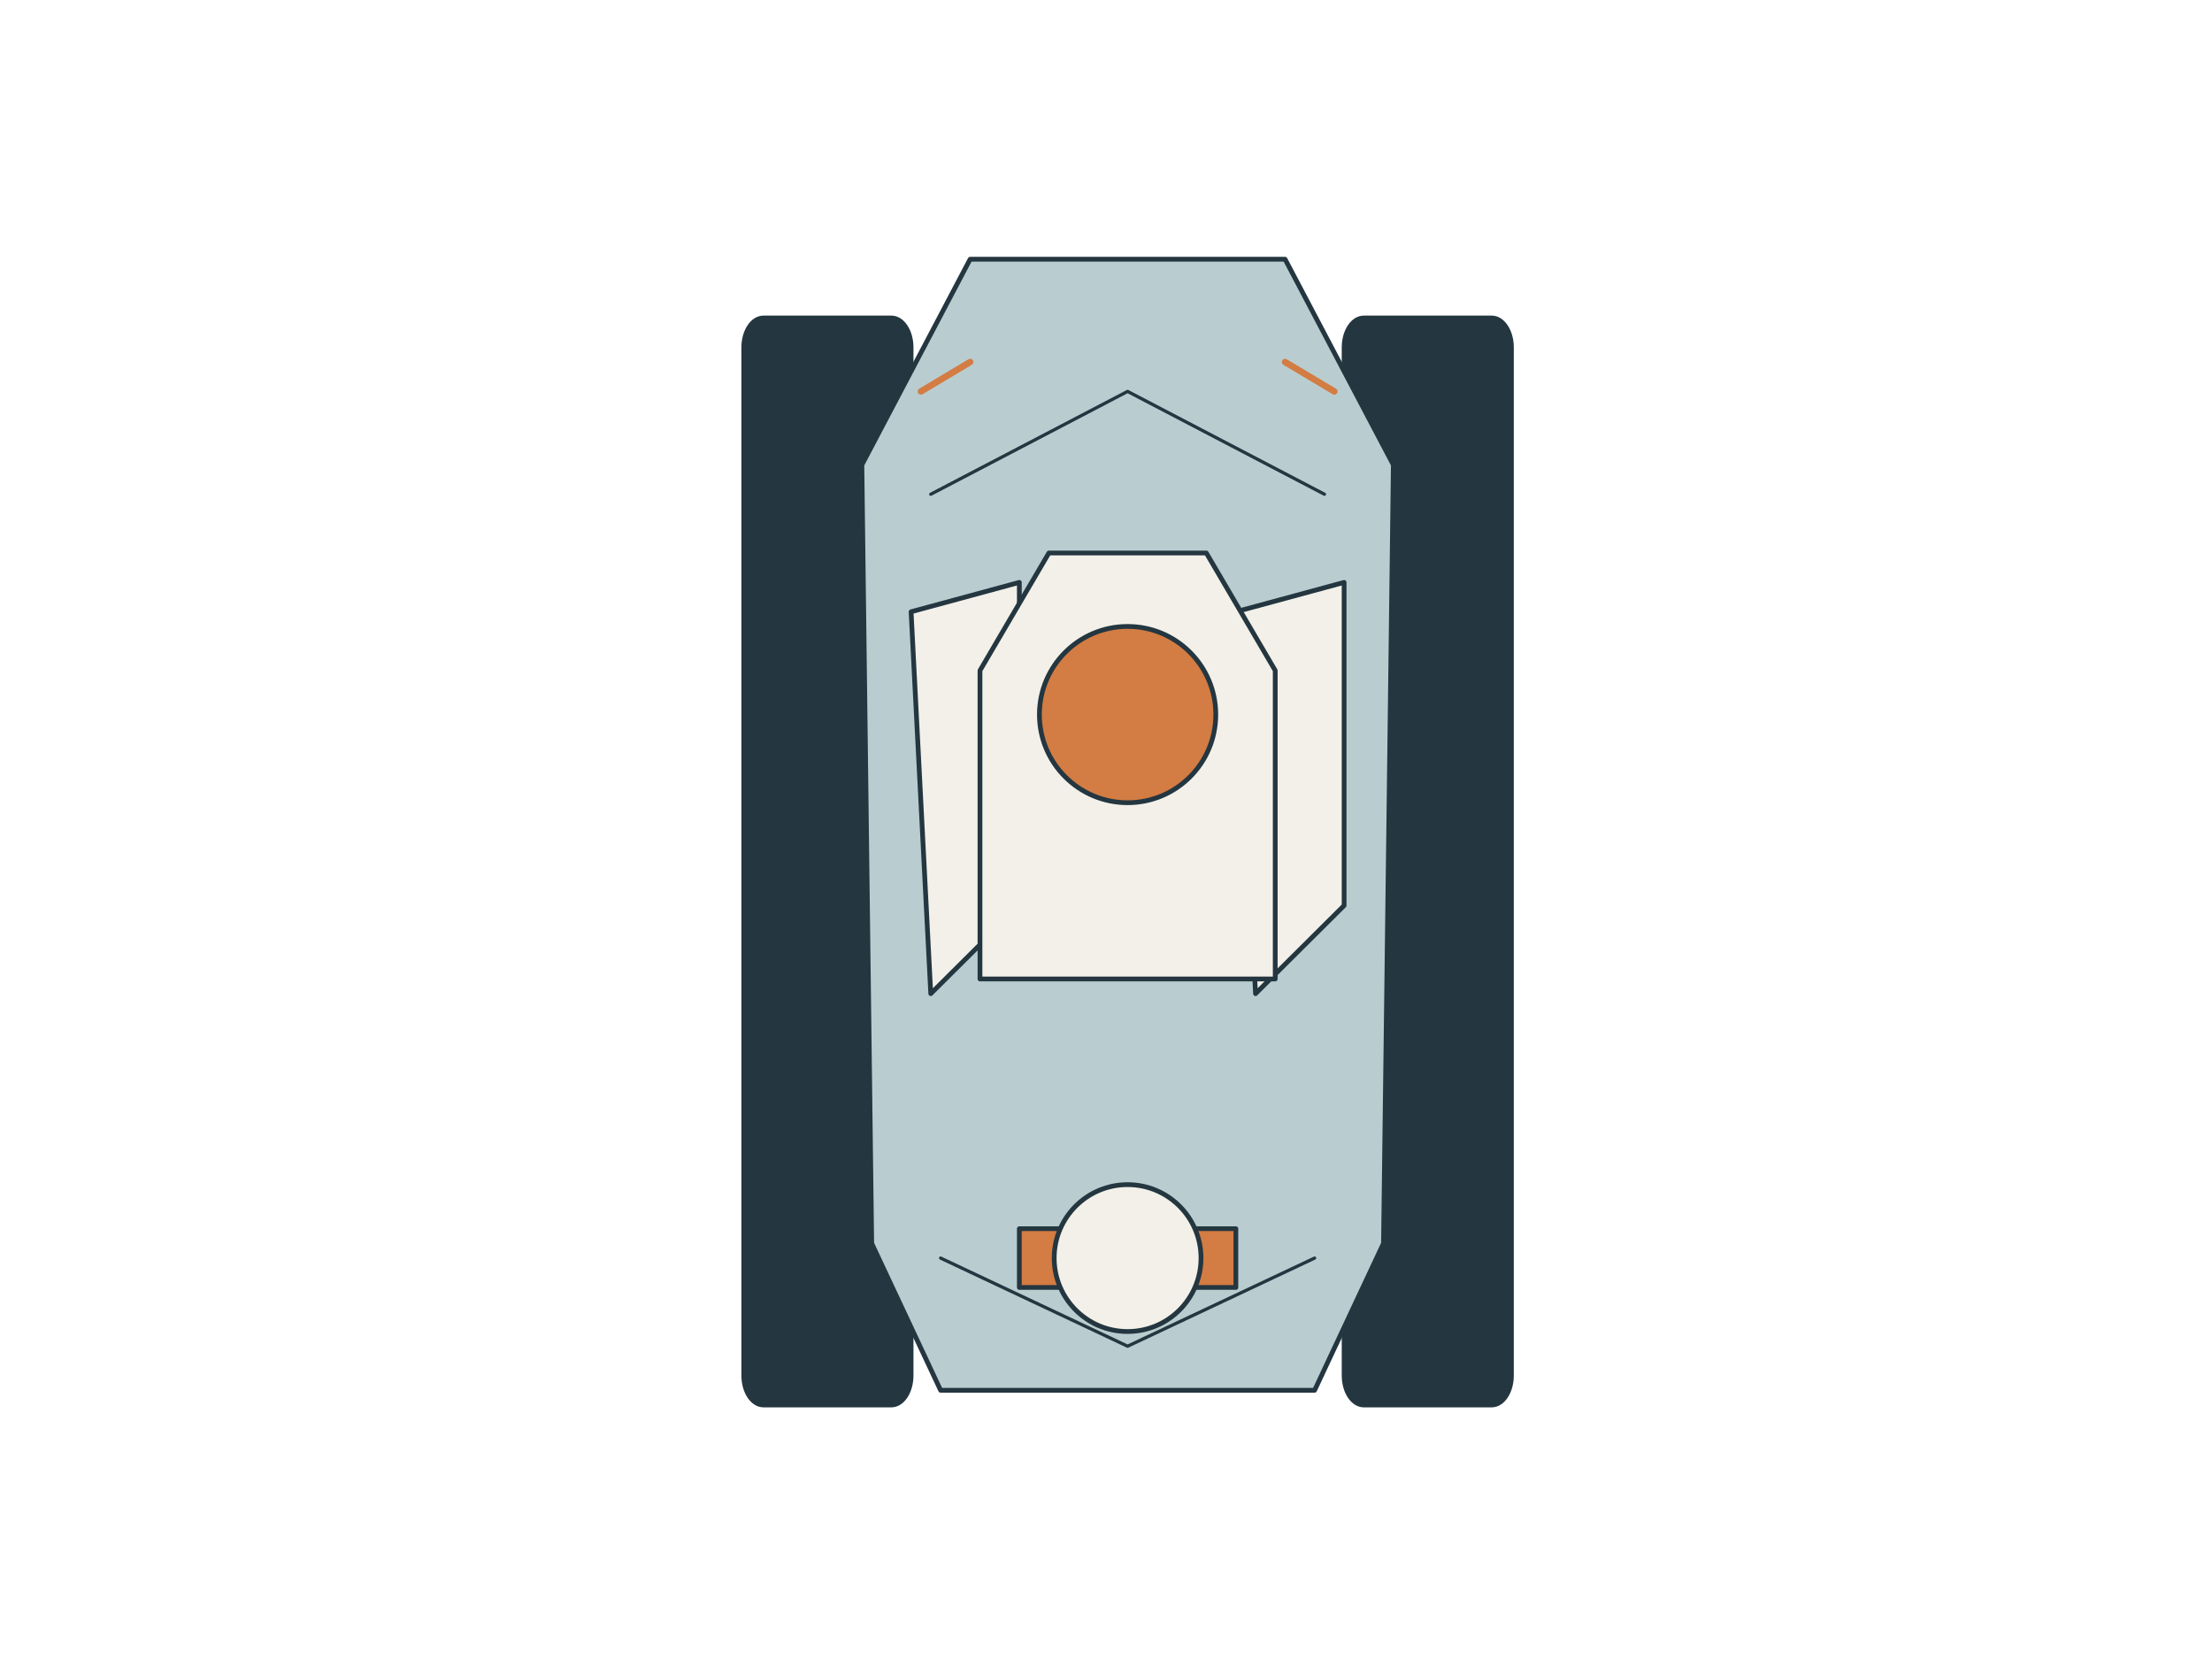
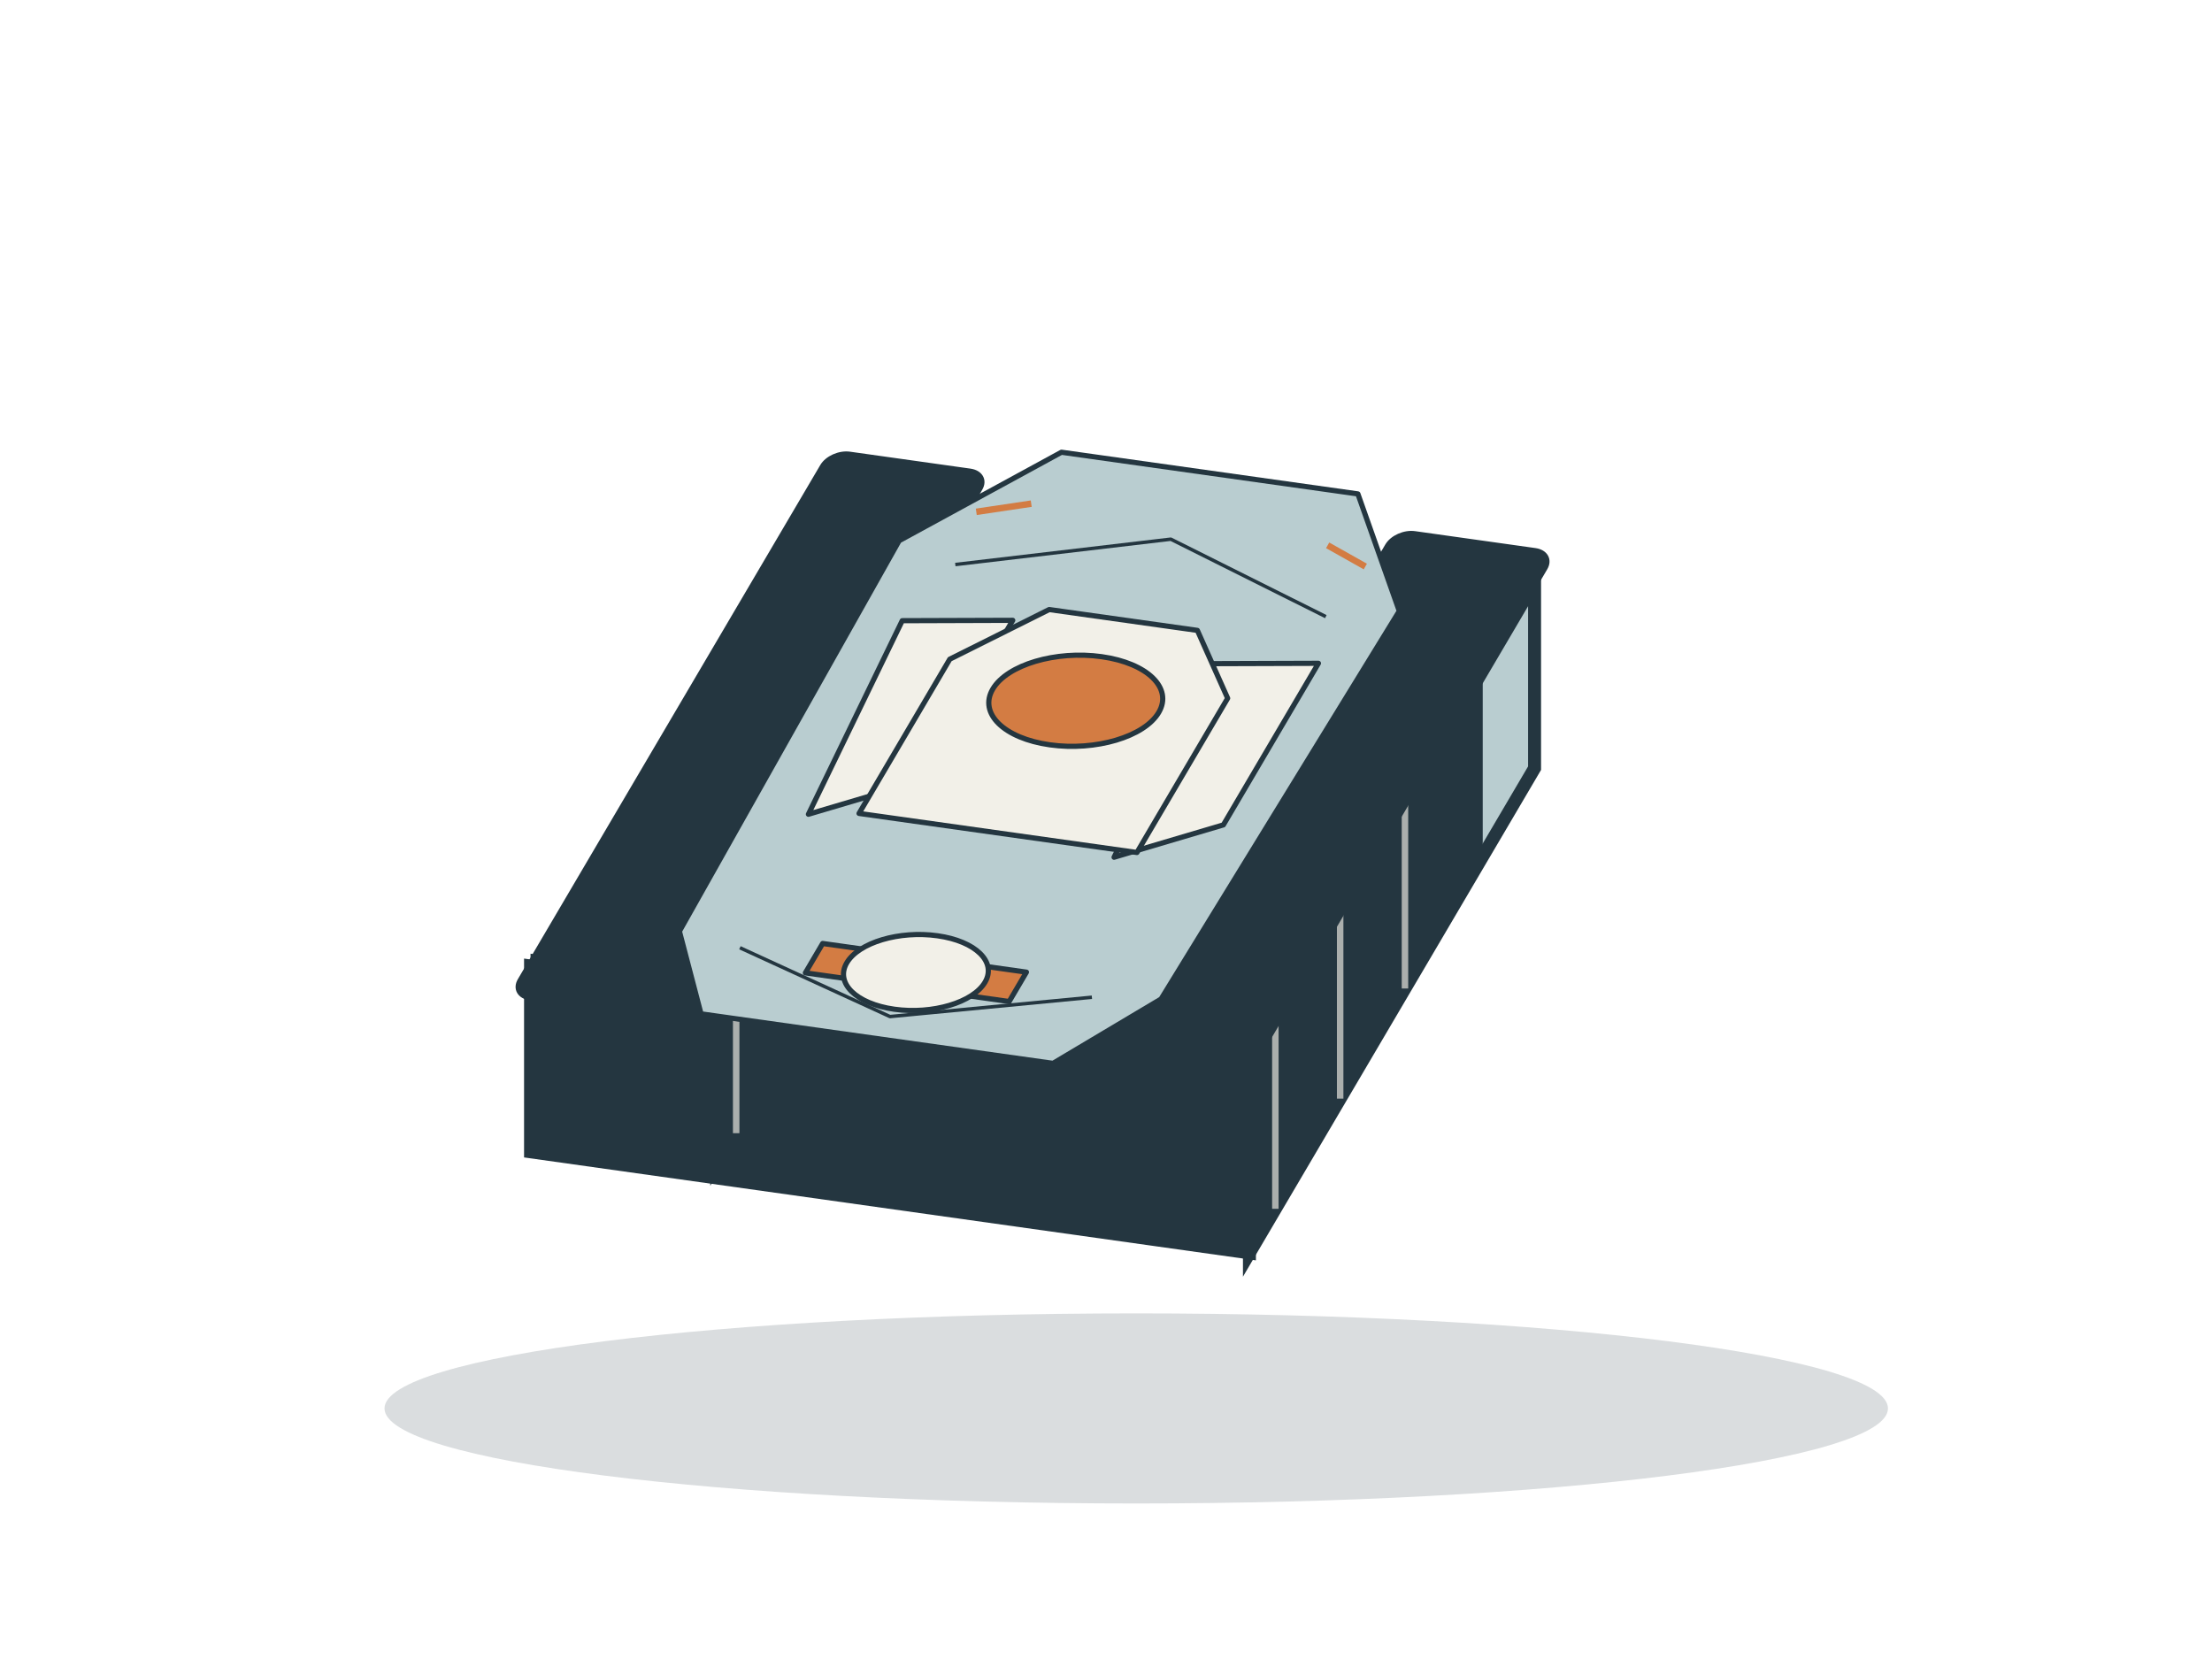
- <svg xmlns="http://www.w3.org/2000/svg" width="1024" height="768" viewBox="0 0 512 384" role="img" aria-label="RECON TANK — TECHNICAL / SYSTEM DRAWING library view">
+ <svg xmlns="http://www.w3.org/2000/svg" width="1024" height="768" viewBox="0 0 512 384" role="img" aria-label="RECON TANK — TECHNICAL / SYSTEM DRAWING three-quarter view">
  <style>
-   .paper{fill:#f2f0e8} .ink{fill:#243640} .accent-fill{fill:#d37c43}
-   .card{fill:#f2f0e8;stroke:#243640;stroke-width:1.4} .rule{fill:none;stroke:#243640;stroke-width:1}
-   .title,.subtitle,.label,.index,.footer{fill:#243640;font-family:Arial,Helvetica,sans-serif}
-   .title{font-size:35px;font-weight:800;letter-spacing:2px}.subtitle{font-size:16px;letter-spacing:2px}.label{font-size:15px;font-weight:700;letter-spacing:.7px}.index{font-size:15px;font-weight:800}.footer{font-size:14px;letter-spacing:1px}
-   .unit{stroke:#243640;stroke-width:2.2;stroke-linecap:round;stroke-linejoin:round}
-   .unit *{vector-effect:non-scaling-stroke}
-   .body{fill:#f2f0e8} .shell{fill:#b9cdd0} .turret{fill:#f2f0e8} .track{fill:#243640} .port{fill:#f2f0e8} .accent{fill:#d37c43}
-   .detail{fill:none;stroke:#243640;stroke-width:1.5}.accent-line{fill:none;stroke:#d37c43;stroke-width:3}
-   .inf-figure{fill:#b9cdd0;stroke:#243640;stroke-width:2.4;stroke-linejoin:round}
-   .inf-head,.inf-rifle{fill:#243640;stroke:#243640;stroke-width:1.5;stroke-linejoin:round}
-   .inf-detail{fill:none;stroke:#243640;stroke-width:1.6;stroke-linecap:round}
-   .inf-marker{fill:#243640;stroke:#f2f0e8;stroke-width:2.5;paint-order:stroke fill;font-family:Arial,Helvetica,sans-serif;font-size:48px;font-weight:800;text-anchor:middle}
- </style>
-   <g transform="translate(91 26) scale(3.4)">
+   .ground-shadow{fill:#243640;opacity:.17}.person-shadow{fill:#243640;opacity:.22}
+   .right-face{fill:#b9cdd0;stroke:#243640;stroke-width:3}.rear-face{fill:#243640;stroke:#243640;stroke-width:3}
+   .track-side,.track-rear{fill:#243640;stroke:#243640;stroke-width:2}.track-line{fill:none;stroke:#f2f0e8;stroke-width:1.5;opacity:.65}
+   .upper-top{fill:#f2f0e8;stroke:#243640;stroke-width:3}.upper-side{fill:#b9cdd0;stroke:#243640;stroke-width:3}
+   .hover-glow,.thruster{fill:none;stroke:#d37c43;stroke-width:4;stroke-linecap:round}
+   .projected-top{stroke:#243640;stroke-width:2.4;stroke-linejoin:round}.projected-top *{vector-effect:non-scaling-stroke}
+   .body{fill:#f2f0e8}.shell{fill:#b9cdd0}.turret{fill:#f2f0e8}.track{fill:#243640}.port{fill:#f2f0e8}.accent{fill:#d37c43}
+   .detail{fill:none;stroke:#243640;stroke-width:1.6}.accent-line{fill:none;stroke:#d37c43;stroke-width:3}
+   .inf-figure{fill:#b9cdd0;stroke:#243640;stroke-width:2.4}.inf-head,.inf-rifle{fill:#243640;stroke:#243640;stroke-width:1.5}
+   .inf-detail{fill:none;stroke:#243640;stroke-width:1.6}.person-depth .inf-figure{fill:#243640}.person-depth .inf-head,.person-depth .inf-rifle{fill:#243640}
+   .library-marker{fill:#243640;stroke:#f2f0e8;stroke-width:3;paint-order:stroke fill;font:800 78px Arial,Helvetica,sans-serif;text-anchor:middle}
+   </style>
+   <ellipse class="ground-shadow" cx="263" cy="326" rx="174" ry="22" />
+   <polygon class="right-face" points="355.2,134.8 289.2,247.0 289.2,290.0 355.2,177.8" />
+   <polygon class="rear-face" points="289.2,247.0 122.8,223.6 122.8,266.6 289.2,290.0" />
+   <polygon class="track-side" points="217.4,139.3 165.4,227.8 165.4,270.8 217.4,182.3" />
+   <polygon class="track-rear" points="165.4,227.8 123.8,221.9 123.8,264.9 165.4,270.8" />
+   <path class="track-line" d="M205.4 159.8L200.4 168.3m0 0v43" />
+   <path class="track-line" d="M190.4 185.3L185.4 193.8m0 0v43" />
+   <path class="track-line" d="M175.4 210.8L170.4 219.3m0 0v43" />
+   <polygon class="track-side" points="342.2,156.9 290.2,245.3 290.2,288.3 342.2,199.9" />
+   <polygon class="track-rear" points="290.2,245.3 248.6,239.4 248.6,282.4 290.2,288.3" />
+   <path class="track-line" d="M330.2 177.3L325.2 185.8m0 0v43" />
+   <path class="track-line" d="M315.2 202.8L310.2 211.3m0 0v43" />
+   <path class="track-line" d="M300.2 228.3L295.2 236.8m0 0v43" />
+   <g class="projected-top" transform="matrix(3.2 .45 -1 1.7 130 70)">
    <g class="unit" aria-label="RECON TANK">
      <g transform="translate(50 0) scale(0.67 1) translate(-50 0)">
        <rect class="track" x="11" y="14" width="17" height="74" rx="2" />
        <rect class="track" x="72" y="14" width="17" height="74" rx="2" />
        <polygon class="shell" points="34,10 66,10 77,24 76,77 69,87 31,87 24,77 23,24" />
        <path class="detail" d="M30 26L50 19L70 26M31 78L50 84L69 78" />
        <path class="body" d="M28 34L39 32V54L30 60Z" />
        <path class="body" d="M61 34L72 32V54L63 60Z" />
        <rect class="accent" x="39" y="76" width="22" height="4" rx="0" />
        <path class="accent-line" d="M29 19L34 17M71 19L66 17" />
        <ellipse class="port" cx="50" cy="78" rx="7.46" ry="5" />
        <path class="turret" d="M35 38L42 30H58L65 38V59H35Z" />
        <ellipse class="accent" cx="50" cy="41" rx="8.96" ry="6" />
      </g>
    </g>
  </g>
</svg>
